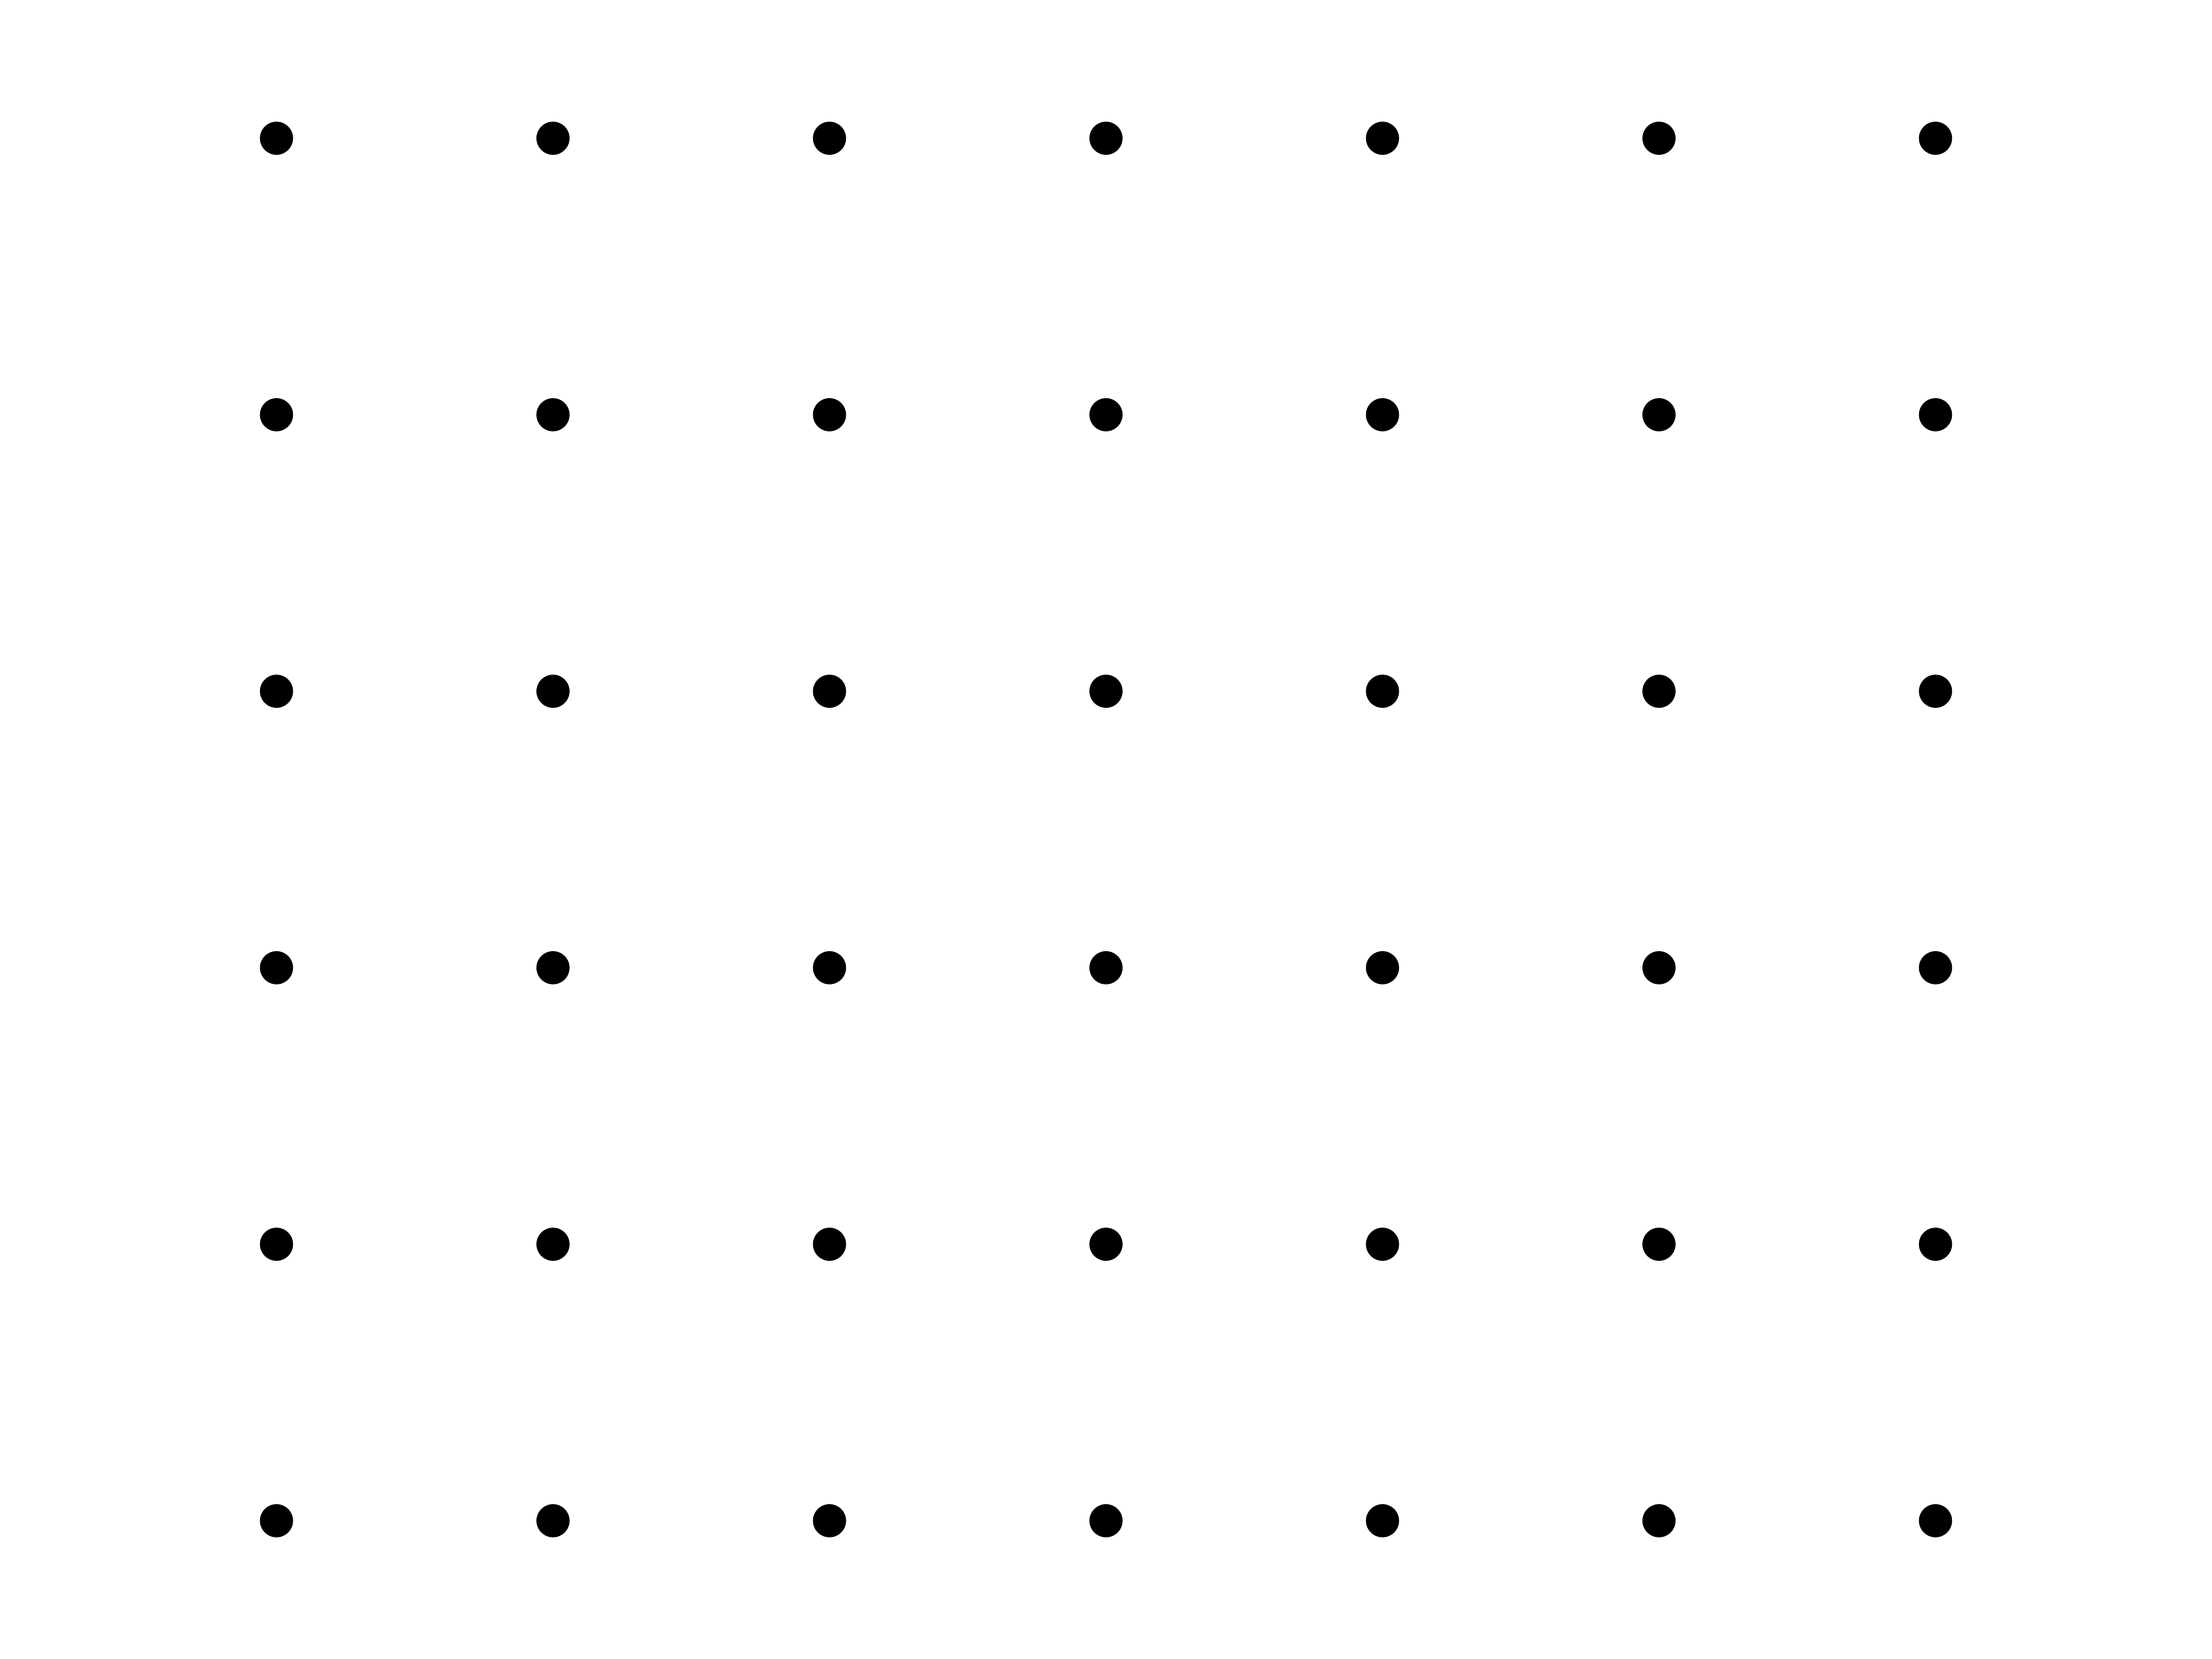
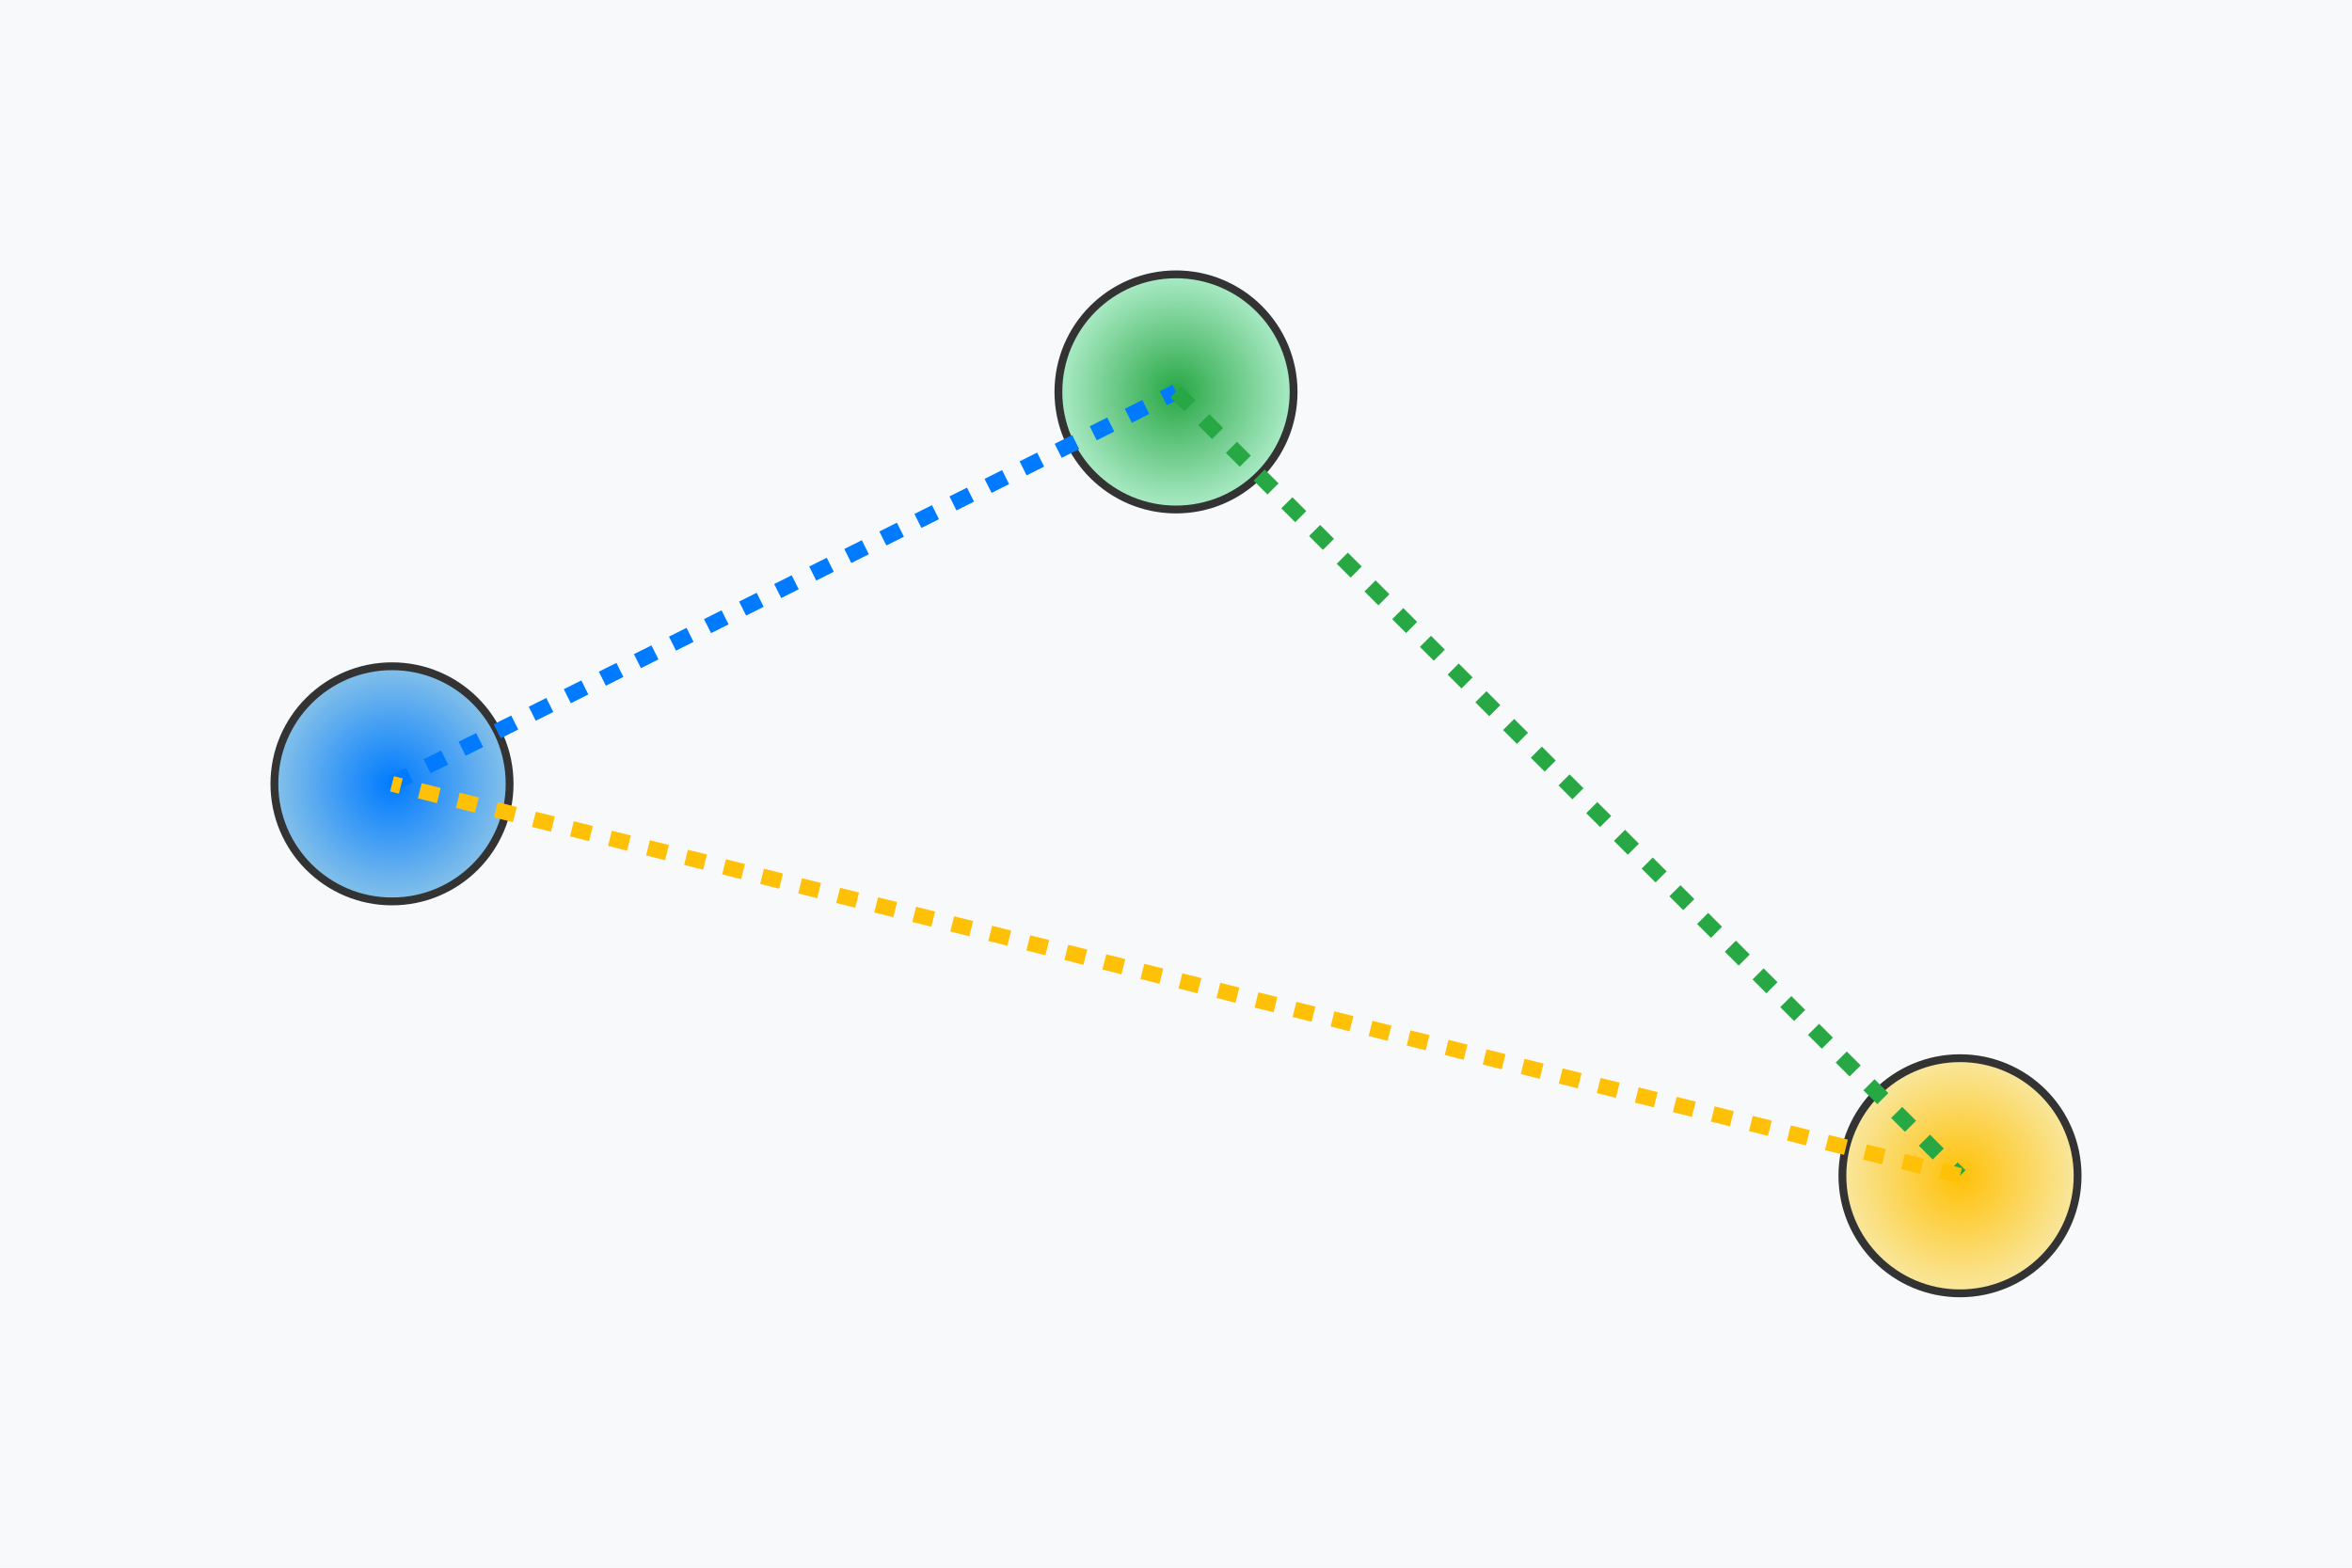
- <svg xmlns="http://www.w3.org/2000/svg" id="circuit-svg" viewBox="0 0 800 600">
+ <svg xmlns="http://www.w3.org/2000/svg" width="600" height="400">
+   <rect width="100%" height="100%" fill="#F8F9FA" />
+   <circle cx="100" cy="200" r="30" fill="url(#grad1)" stroke="#333" stroke-width="2" />
+   <circle cx="300" cy="100" r="30" fill="url(#grad2)" stroke="#333" stroke-width="2" />
+   <circle cx="500" cy="300" r="30" fill="url(#grad3)" stroke="#333" stroke-width="2" />
+   <line x1="100" y1="200" x2="300" y2="100" stroke="#007BFF" stroke-width="4" stroke-dasharray="5,5" />
+   <line x1="300" y1="100" x2="500" y2="300" stroke="#28A745" stroke-width="4" stroke-dasharray="5,5" />
+   <line x1="500" y1="300" x2="100" y2="200" stroke="#FFC107" stroke-width="4" stroke-dasharray="5,5" />
  <defs>
-     <linearGradient id="energy-flow-light" x1="0%" y1="0%" x2="100%" y2="0%">
-       <stop offset="0%" stop-color="rgba(100, 149, 237, 0)" />
-       <stop offset="50%" stop-color="rgba(100, 149, 237, 0.5)" />
-       <stop offset="100%" stop-color="rgba(100, 149, 237, 0)" />
-     </linearGradient>
-     <linearGradient id="energy-flow-dark" x1="0%" y1="0%" x2="100%" y2="0%">
-       <stop offset="0%" stop-color="rgba(0, 255, 255, 0)" />
-       <stop offset="50%" stop-color="rgba(0, 255, 255, 0.7)" />
-       <stop offset="100%" stop-color="rgba(0, 255, 255, 0)" />
-     </linearGradient>
-     <filter id="glow-light">
-       <feGaussianBlur stdDeviation="3" />
-       <feComponentTransfer>
-         <feFuncA type="linear" slope="1.2" />
-       </feComponentTransfer>
-       <feMerge>
-         <feMergeNode />
-         <feMergeNode in="SourceGraphic" />
-       </feMerge>
-     </filter>
-     <filter id="glow-dark">
-       <feGaussianBlur stdDeviation="5" />
-       <feComponentTransfer>
-         <feFuncA type="linear" slope="1.8" />
-       </feComponentTransfer>
-       <feMerge>
-         <feMergeNode />
-         <feMergeNode in="SourceGraphic" />
-       </feMerge>
-     </filter>
+     <radialGradient id="grad1" cx="50%" cy="50%" r="50%">
+       <stop offset="0%" style="stop-color:#007BFF; stop-opacity:1" />
+       <stop offset="100%" style="stop-color:#85C1E9; stop-opacity:1" />
+     </radialGradient>
+     <radialGradient id="grad2" cx="50%" cy="50%" r="50%">
+       <stop offset="0%" style="stop-color:#28A745; stop-opacity:1" />
+       <stop offset="100%" style="stop-color:#ABEBC6; stop-opacity:1" />
+     </radialGradient>
+     <radialGradient id="grad3" cx="50%" cy="50%" r="50%">
+       <stop offset="0%" style="stop-color:#FFC107; stop-opacity:1" />
+       <stop offset="100%" style="stop-color:#F9E79F; stop-opacity:1" />
+     </radialGradient>
  </defs>
-   <g id="circuit-group">
-     <path class="circuit-line" d="M50,50 L750,50" />
-     <path class="circuit-line" d="M50,150 L750,150" />
-     <path class="circuit-line" d="M50,250 L750,250" />
-     <path class="circuit-line" d="M50,350 L750,350" />
-     <path class="circuit-line" d="M50,450 L750,450" />
-     <path class="circuit-line" d="M50,550 L750,550" />
-     <path class="circuit-line" d="M100,25 L100,575" />
-     <path class="circuit-line" d="M200,25 L200,575" />
-     <path class="circuit-line" d="M300,25 L300,575" />
-     <path class="circuit-line" d="M400,25 L400,575" />
-     <path class="circuit-line" d="M500,25 L500,575" />
-     <path class="circuit-line" d="M600,25 L600,575" />
-     <path class="circuit-line" d="M700,25 L700,575" />
-     <g id="nodes">
-       <circle class="circuit-node" cx="100" cy="50" r="6" />
-       <circle class="circuit-node" cx="200" cy="50" r="6" />
-       <circle class="circuit-node" cx="300" cy="50" r="6" />
-       <circle class="circuit-node" cx="400" cy="50" r="6" />
-       <circle class="circuit-node" cx="500" cy="50" r="6" />
-       <circle class="circuit-node" cx="600" cy="50" r="6" />
-       <circle class="circuit-node" cx="700" cy="50" r="6" />
-       <circle class="circuit-node" cx="100" cy="150" r="6" />
-       <circle class="circuit-node" cx="200" cy="150" r="6" />
-       <circle class="circuit-node" cx="300" cy="150" r="6" />
-       <circle class="circuit-node" cx="400" cy="150" r="6" />
-       <circle class="circuit-node" cx="500" cy="150" r="6" />
-       <circle class="circuit-node" cx="600" cy="150" r="6" />
-       <circle class="circuit-node" cx="700" cy="150" r="6" />
-       <circle class="circuit-node" cx="100" cy="250" r="6" />
-       <circle class="circuit-node" cx="200" cy="250" r="6" />
-       <circle class="circuit-node" cx="300" cy="250" r="6" />
-       <circle class="circuit-node" cx="400" cy="250" r="6" />
-       <circle class="circuit-node" cx="500" cy="250" r="6" />
-       <circle class="circuit-node" cx="600" cy="250" r="6" />
-       <circle class="circuit-node" cx="700" cy="250" r="6" />
-       <circle class="circuit-node" cx="100" cy="350" r="6" />
-       <circle class="circuit-node" cx="200" cy="350" r="6" />
-       <circle class="circuit-node" cx="300" cy="350" r="6" />
-       <circle class="circuit-node" cx="400" cy="350" r="6" />
-       <circle class="circuit-node" cx="500" cy="350" r="6" />
-       <circle class="circuit-node" cx="600" cy="350" r="6" />
-       <circle class="circuit-node" cx="700" cy="350" r="6" />
-       <circle class="circuit-node" cx="100" cy="450" r="6" />
-       <circle class="circuit-node" cx="200" cy="450" r="6" />
-       <circle class="circuit-node" cx="300" cy="450" r="6" />
-       <circle class="circuit-node" cx="400" cy="450" r="6" />
-       <circle class="circuit-node" cx="500" cy="450" r="6" />
-       <circle class="circuit-node" cx="600" cy="450" r="6" />
-       <circle class="circuit-node" cx="700" cy="450" r="6" />
-       <circle class="circuit-node" cx="100" cy="550" r="6" />
-       <circle class="circuit-node" cx="200" cy="550" r="6" />
-       <circle class="circuit-node" cx="300" cy="550" r="6" />
-       <circle class="circuit-node" cx="400" cy="550" r="6" />
-       <circle class="circuit-node" cx="500" cy="550" r="6" />
-       <circle class="circuit-node" cx="600" cy="550" r="6" />
-       <circle class="circuit-node" cx="700" cy="550" r="6" />
-     </g>
-   </g>
</svg>
